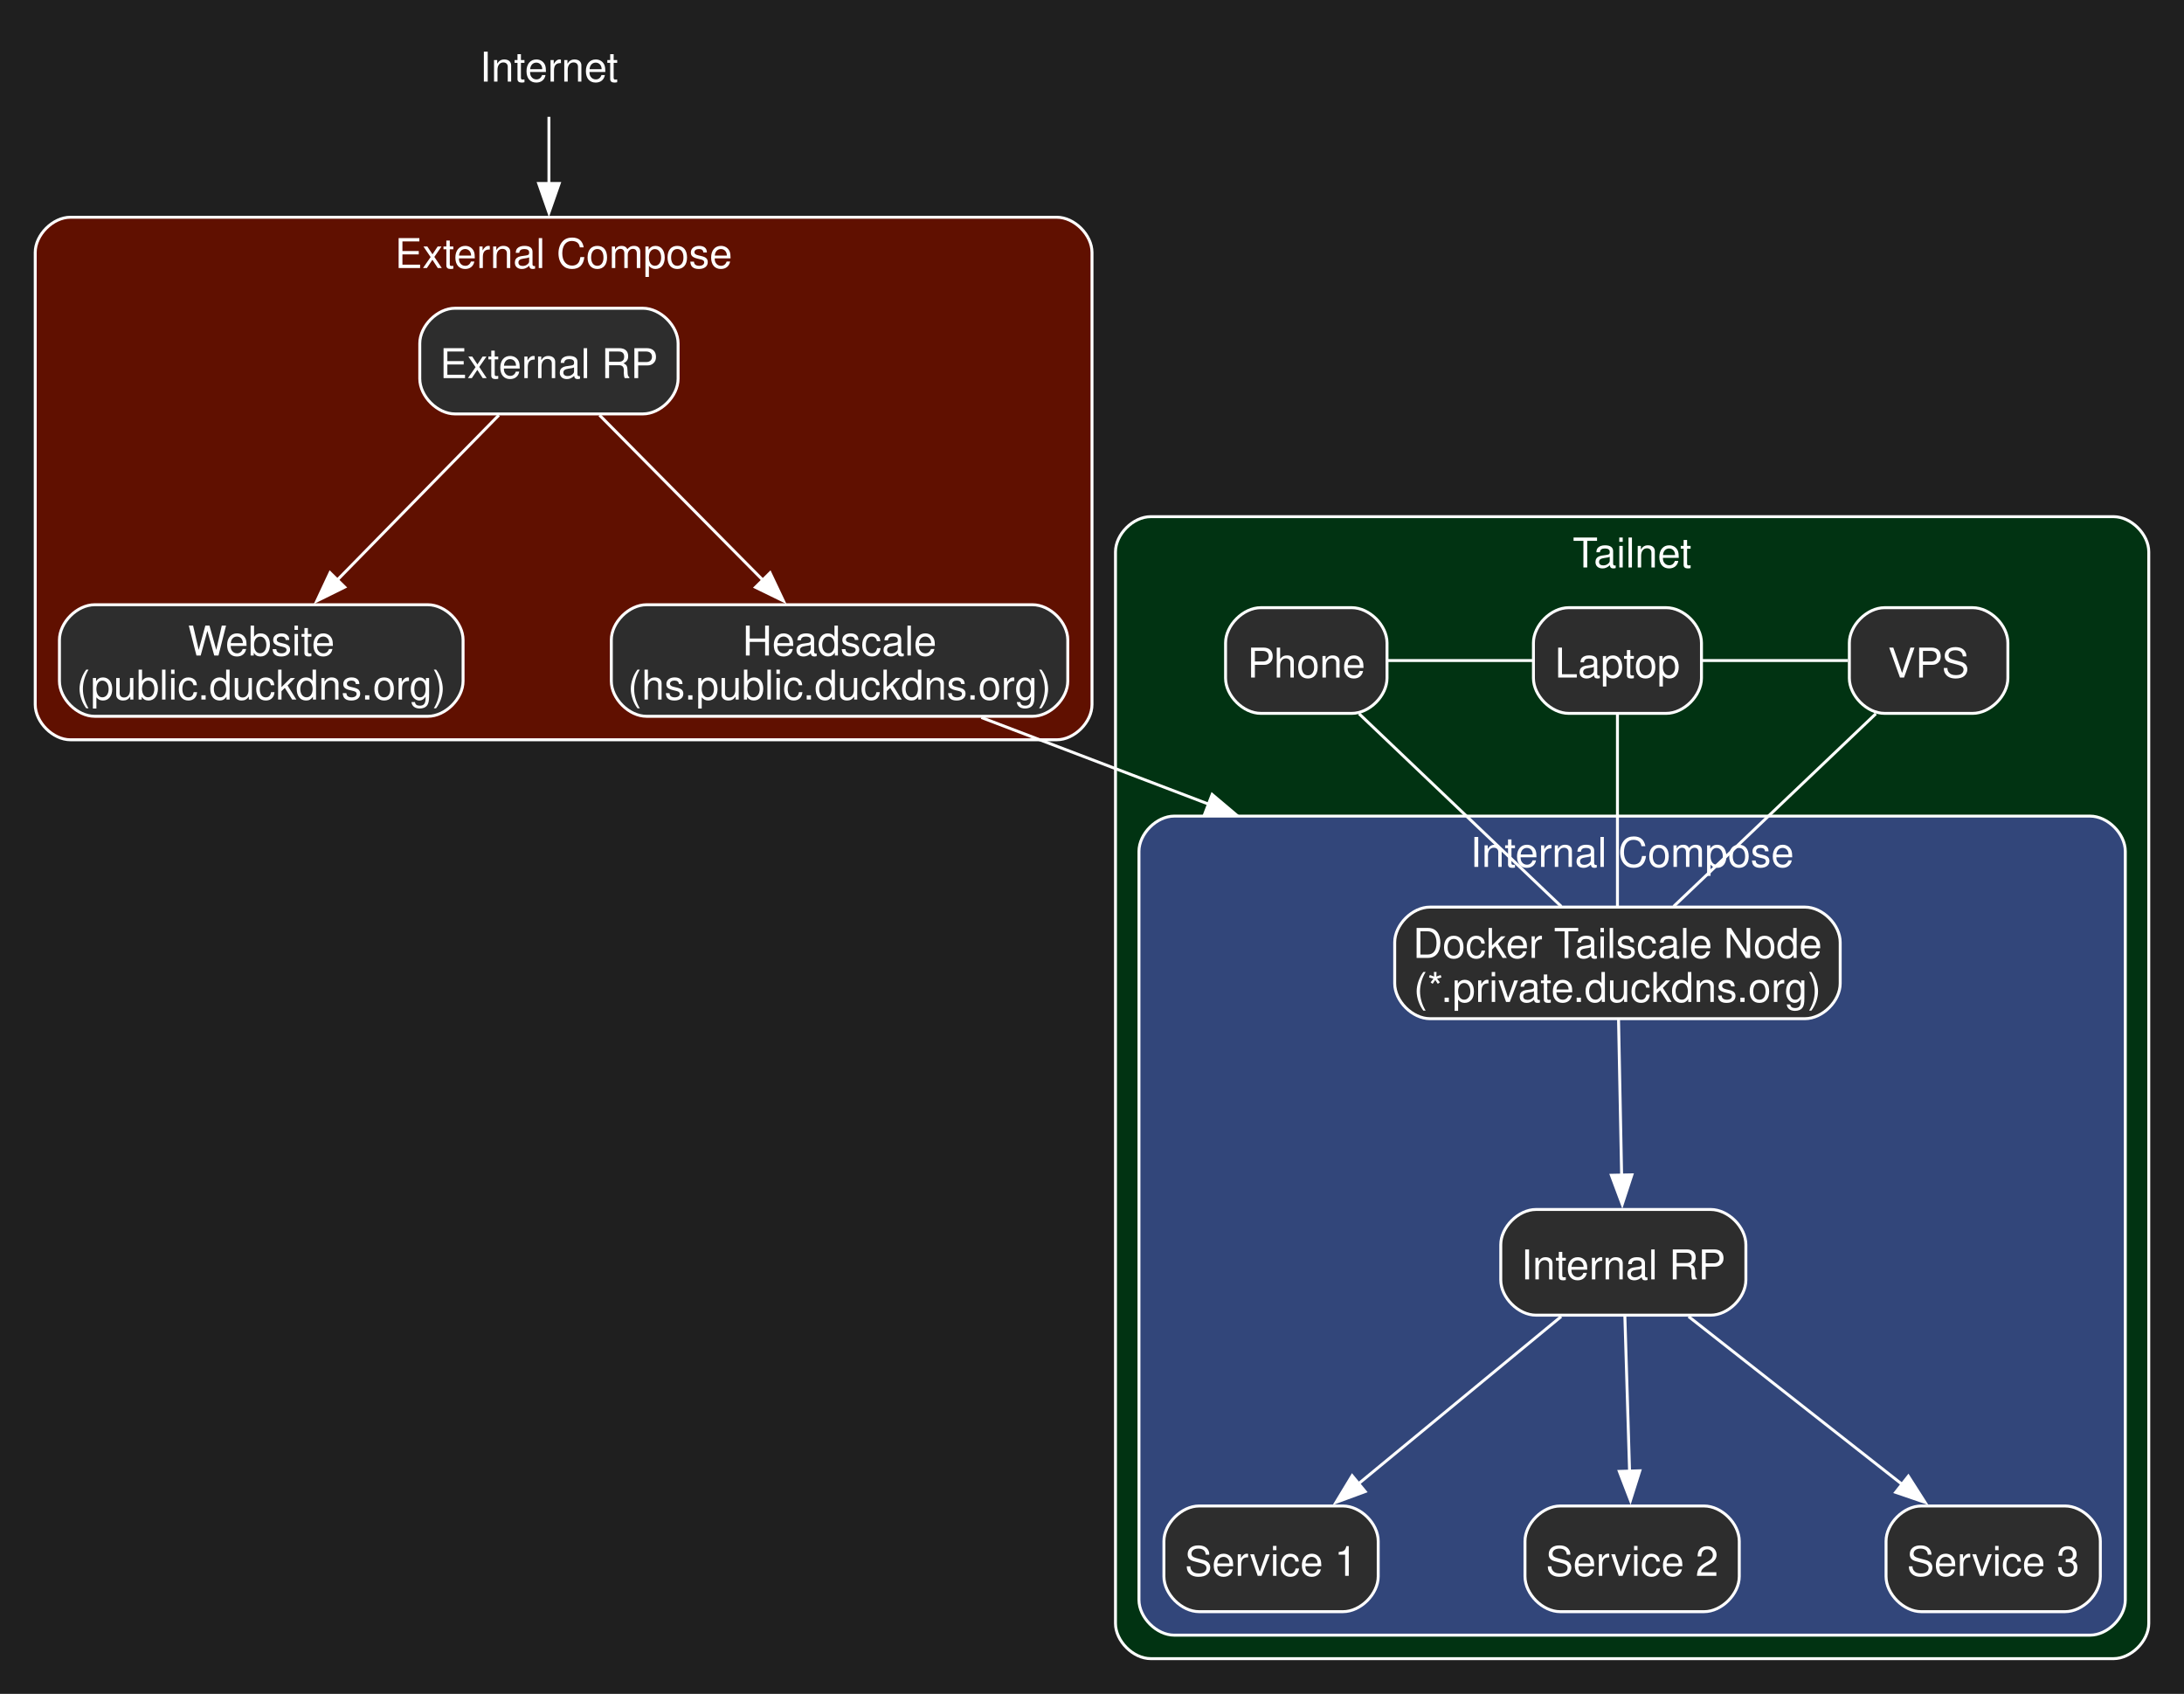
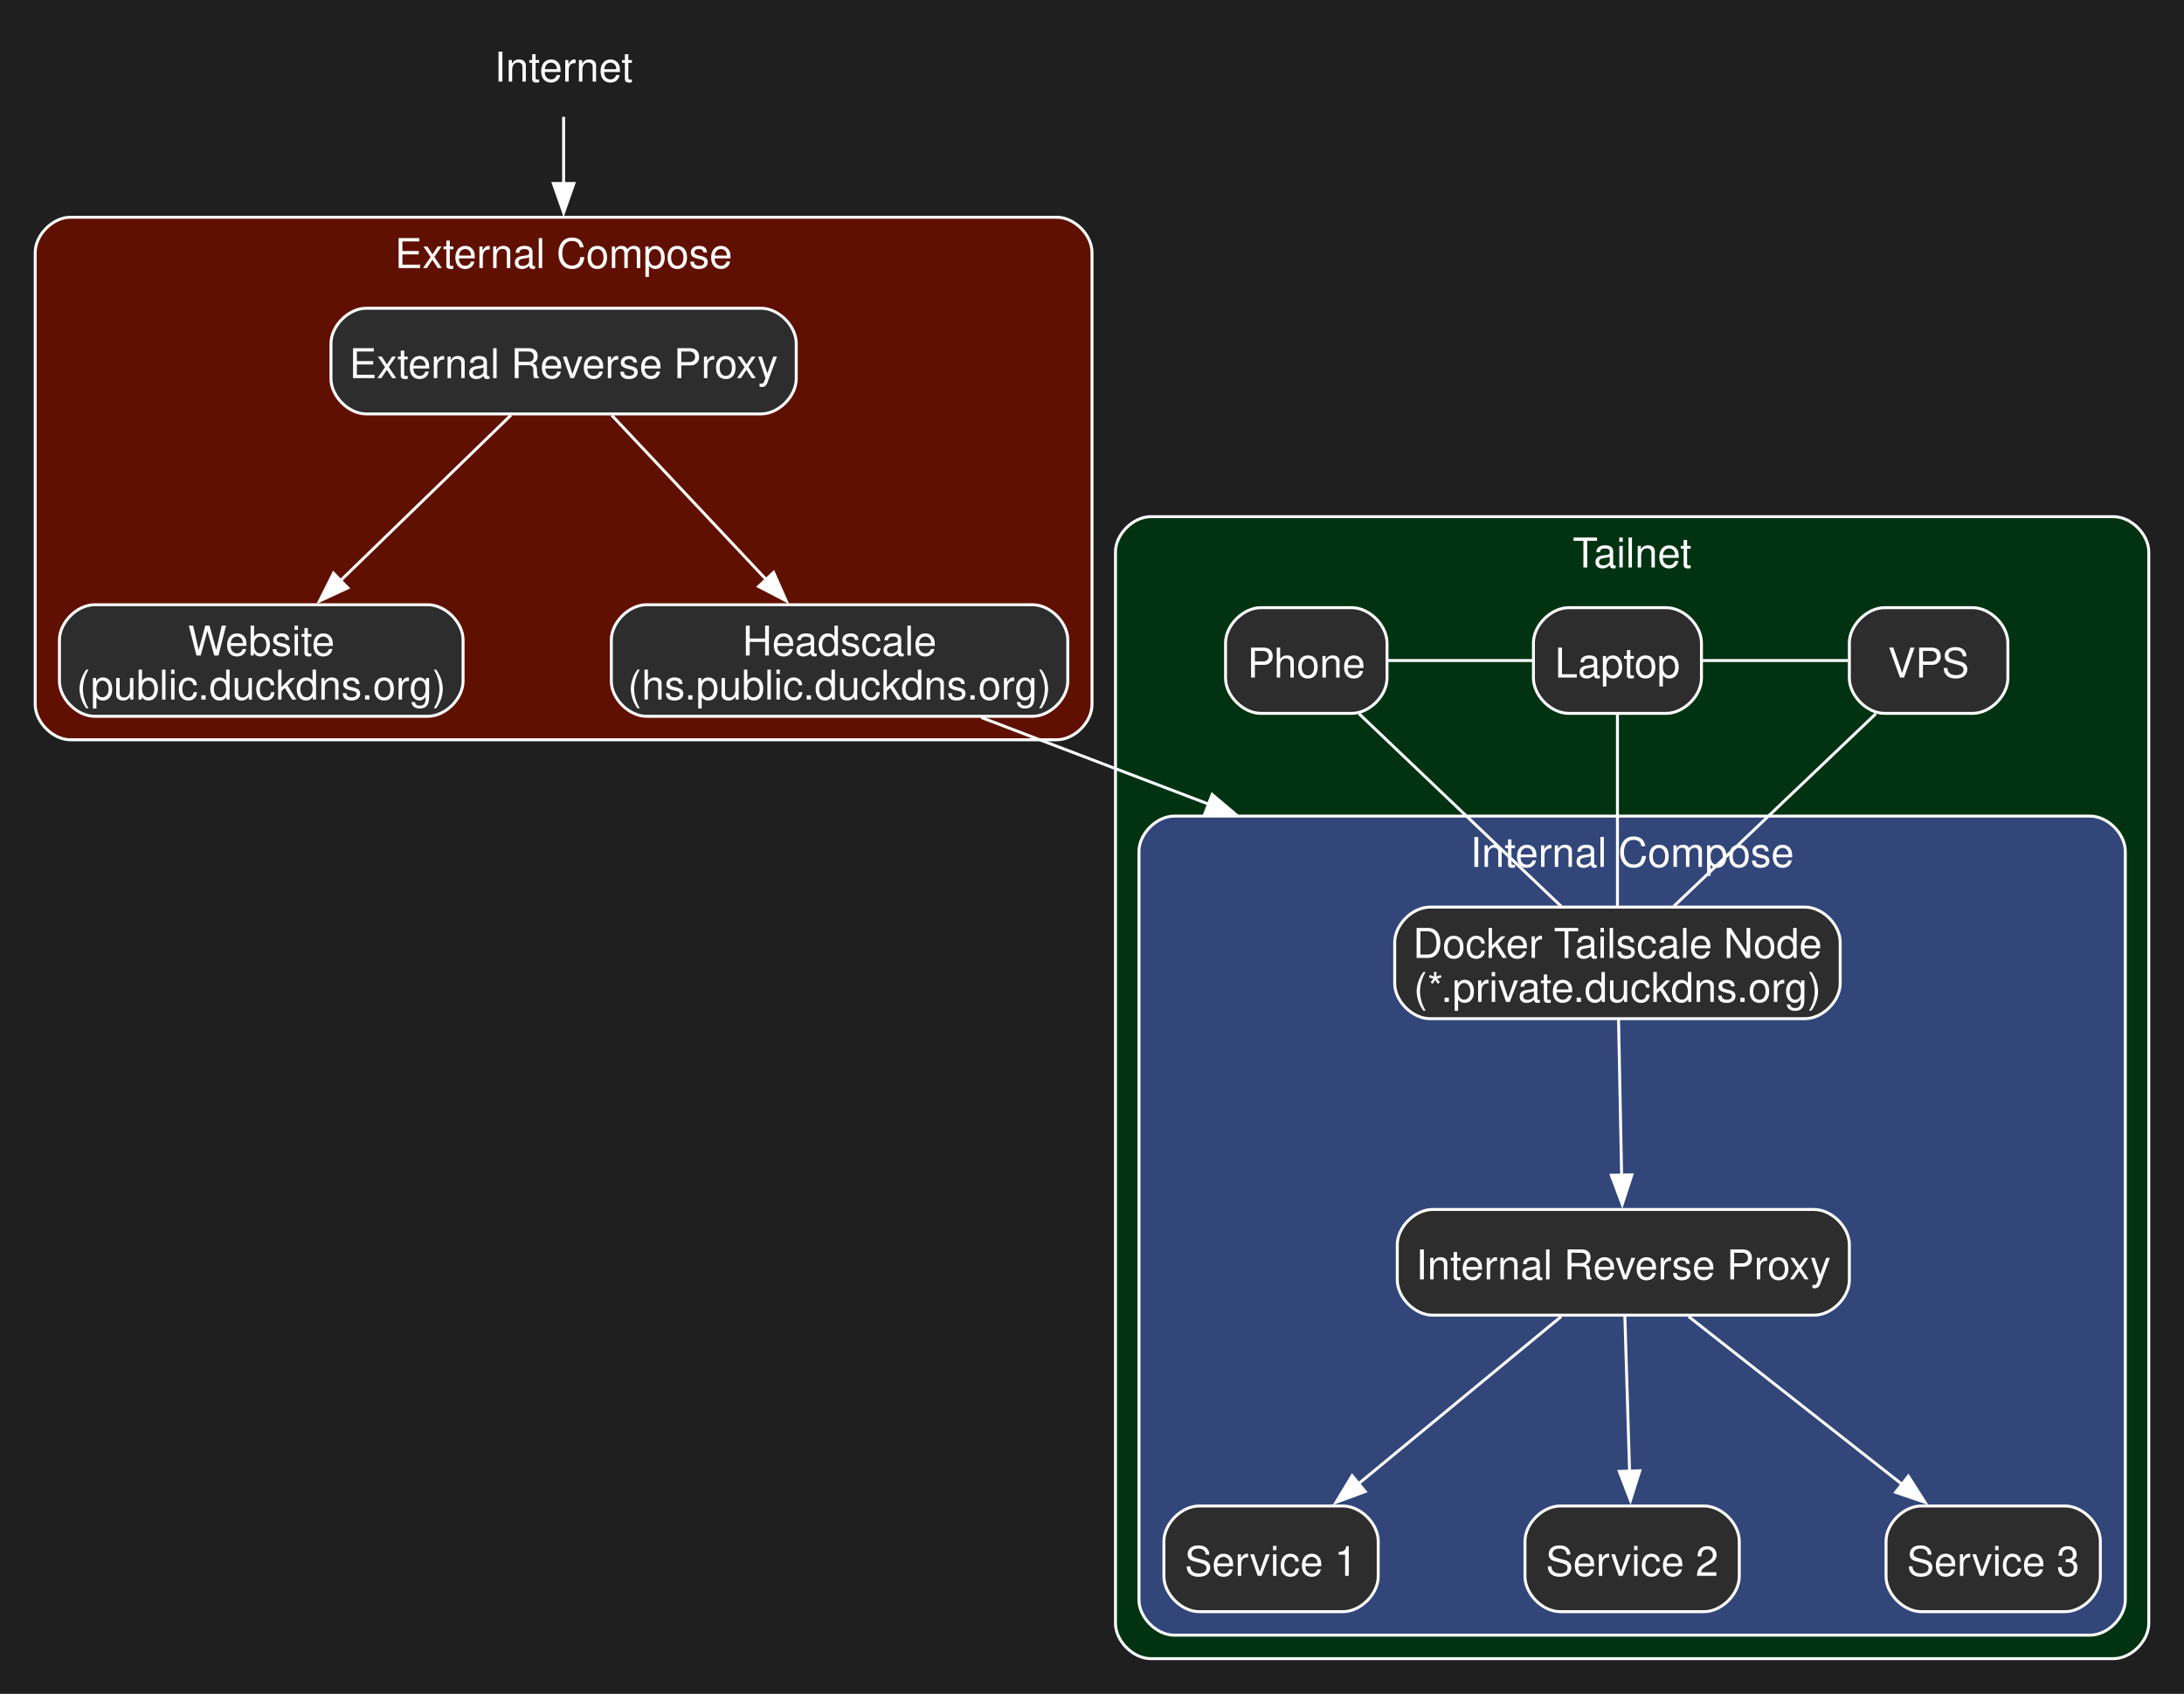
<svg xmlns="http://www.w3.org/2000/svg" width="744pt" height="577pt" viewBox="0.00 0.00 744.00 577.00">
  <g id="graph0" class="graph" transform="scale(1 1) rotate(0) translate(4 573)">
    <polygon fill="#1f1f1f" stroke="none" points="-4,4 -4,-573 740,-573 740,4 -4,4" />
    <g id="clust1" class="cluster">
      <path fill="#601000" stroke="white" d="M20,-321C20,-321 356,-321 356,-321 362,-321 368,-327 368,-333 368,-333 368,-487 368,-487 368,-493 362,-499 356,-499 356,-499 20,-499 20,-499 14,-499 8,-493 8,-487 8,-487 8,-333 8,-333 8,-327 14,-321 20,-321" />
      <text xml:space="preserve" text-anchor="middle" x="188" y="-481.7" font-family="Helvetica,Arial,sans-serif" font-size="14.00" fill="white">External Compose</text>
    </g>
    <g id="clust2" class="cluster">
      <path fill="#013312" stroke="white" d="M388,-8C388,-8 716,-8 716,-8 722,-8 728,-14 728,-20 728,-20 728,-385 728,-385 728,-391 722,-397 716,-397 716,-397 388,-397 388,-397 382,-397 376,-391 376,-385 376,-385 376,-20 376,-20 376,-14 382,-8 388,-8" />
      <text xml:space="preserve" text-anchor="middle" x="552" y="-379.7" font-family="Helvetica,Arial,sans-serif" font-size="14.00" fill="white">Tailnet</text>
    </g>
    <g id="clust4" class="cluster">
      <path fill="#32467a" stroke="white" d="M396,-16C396,-16 708,-16 708,-16 714,-16 720,-22 720,-28 720,-28 720,-283 720,-283 720,-289 714,-295 708,-295 708,-295 396,-295 396,-295 390,-295 384,-289 384,-283 384,-283 384,-28 384,-28 384,-22 390,-16 396,-16" />
      <text xml:space="preserve" text-anchor="middle" x="552" y="-277.7" font-family="Helvetica,Arial,sans-serif" font-size="14.00" fill="white">Internal Compose</text>
    </g>
    <g id="node1" class="node">
-       <path fill="none" stroke="none" d="M201.88,-569C201.88,-569 164.12,-569 164.12,-569 158.12,-569 152.12,-563 152.12,-557 152.12,-557 152.12,-545 152.12,-545 152.12,-539 158.12,-533 164.12,-533 164.12,-533 201.88,-533 201.88,-533 207.88,-533 213.88,-539 213.88,-545 213.88,-545 213.88,-557 213.88,-557 213.88,-563 207.88,-569 201.88,-569" />
-       <text xml:space="preserve" text-anchor="middle" x="183" y="-545.2" font-family="Helvetica,Arial,sans-serif" font-size="14.00" fill="white">Internet</text>
+       <path fill="none" stroke="none" d="M206.88,-569C206.88,-569 169.12,-569 169.12,-569 163.12,-569 157.12,-563 157.12,-557 157.12,-557 157.12,-545 157.12,-545 157.12,-539 163.12,-533 169.12,-533 169.12,-533 206.88,-533 206.88,-533 212.88,-533 218.88,-539 218.88,-545 218.88,-545 218.88,-557 218.88,-557 218.88,-563 212.88,-569 206.88,-569" />
+       <text xml:space="preserve" text-anchor="middle" x="188" y="-545.2" font-family="Helvetica,Arial,sans-serif" font-size="14.00" fill="white">Internet</text>
    </g>
    <g id="node2" class="node">
-       <path fill="#2d2d2d" stroke="white" d="M215,-468C215,-468 151,-468 151,-468 145,-468 139,-462 139,-456 139,-456 139,-444 139,-444 139,-438 145,-432 151,-432 151,-432 215,-432 215,-432 221,-432 227,-438 227,-444 227,-444 227,-456 227,-456 227,-462 221,-468 215,-468" />
-       <text xml:space="preserve" text-anchor="middle" x="183" y="-444.2" font-family="Helvetica,Arial,sans-serif" font-size="14.00" fill="white">External RP</text>
+       <path fill="#2d2d2d" stroke="white" d="M255.25,-468C255.25,-468 120.75,-468 120.75,-468 114.75,-468 108.75,-462 108.75,-456 108.75,-456 108.75,-444 108.75,-444 108.75,-438 114.75,-432 120.75,-432 120.75,-432 255.25,-432 255.25,-432 261.25,-432 267.25,-438 267.25,-444 267.25,-444 267.25,-456 267.25,-456 267.25,-462 261.25,-468 255.25,-468" />
+       <text xml:space="preserve" text-anchor="middle" x="188" y="-444.2" font-family="Helvetica,Arial,sans-serif" font-size="14.00" fill="white">External Reverse Proxy</text>
    </g>
    <g id="edge3" class="edge">
-       <path fill="none" stroke="white" d="M183,-533.21C183,-526.67 183,-518.76 183,-510.46" />
-       <polygon fill="white" stroke="white" points="186.5,-510.51 183,-500.51 179.5,-510.51 186.5,-510.51" />
+       <path fill="none" stroke="white" d="M188,-533.21C188,-526.67 188,-518.76 188,-510.46" />
+       <polygon fill="white" stroke="white" points="191.5,-510.51 188,-500.51 184.5,-510.51 191.5,-510.51" />
    </g>
    <g id="node3" class="node">
      <path fill="#2d2d2d" stroke="white" d="M141.75,-367C141.75,-367 28.25,-367 28.25,-367 22.25,-367 16.25,-361 16.25,-355 16.25,-355 16.25,-341 16.25,-341 16.25,-335 22.25,-329 28.25,-329 28.25,-329 141.75,-329 141.75,-329 147.75,-329 153.75,-335 153.75,-341 153.75,-341 153.75,-355 153.75,-355 153.75,-361 147.75,-367 141.75,-367" />
      <text xml:space="preserve" text-anchor="middle" x="85" y="-349.7" font-family="Helvetica,Arial,sans-serif" font-size="14.00" fill="white">Website</text>
      <text xml:space="preserve" text-anchor="middle" x="85" y="-334.7" font-family="Helvetica,Arial,sans-serif" font-size="14.00" fill="white">(public.duckdns.org)</text>
    </g>
    <g id="edge1" class="edge">
-       <path fill="none" stroke="white" d="M165.93,-431.58C150.62,-415.96 127.93,-392.81 110.48,-375" />
-       <polygon fill="white" stroke="white" points="113.43,-373.01 103.93,-368.31 108.43,-377.91 113.43,-373.01" />
+       <path fill="none" stroke="white" d="M170.06,-431.58C153.96,-415.96 130.13,-392.81 111.78,-375" />
+       <polygon fill="white" stroke="white" points="114.48,-372.74 104.87,-368.29 109.6,-377.76 114.48,-372.74" />
    </g>
    <g id="node4" class="node">
      <path fill="#2d2d2d" stroke="white" d="M347.75,-367C347.75,-367 216.25,-367 216.25,-367 210.25,-367 204.25,-361 204.25,-355 204.25,-355 204.25,-341 204.25,-341 204.25,-335 210.25,-329 216.25,-329 216.25,-329 347.75,-329 347.75,-329 353.75,-329 359.75,-335 359.75,-341 359.75,-341 359.75,-355 359.75,-355 359.75,-361 353.75,-367 347.75,-367" />
      <text xml:space="preserve" text-anchor="middle" x="282" y="-349.7" font-family="Helvetica,Arial,sans-serif" font-size="14.00" fill="white">Headscale</text>
      <text xml:space="preserve" text-anchor="middle" x="282" y="-334.7" font-family="Helvetica,Arial,sans-serif" font-size="14.00" fill="white">(hs.public.duckdns.org)</text>
    </g>
    <g id="edge2" class="edge">
-       <path fill="none" stroke="white" d="M200.24,-431.58C215.71,-415.96 238.63,-392.81 256.26,-375" />
-       <polygon fill="white" stroke="white" points="258.34,-377.88 262.88,-368.31 253.36,-372.95 258.34,-377.88" />
+       <path fill="none" stroke="white" d="M204.37,-431.58C218.93,-416.1 240.43,-393.23 257.11,-375.48" />
+       <polygon fill="white" stroke="white" points="259.53,-378.02 263.82,-368.34 254.43,-373.22 259.53,-378.02" />
    </g>
    <g id="node8" class="node">
      <path fill="#2d2d2d" stroke="white" d="M610.88,-264C610.88,-264 483.12,-264 483.12,-264 477.12,-264 471.12,-258 471.12,-252 471.12,-252 471.12,-238 471.12,-238 471.12,-232 477.12,-226 483.12,-226 483.12,-226 610.88,-226 610.88,-226 616.88,-226 622.88,-232 622.88,-238 622.88,-238 622.88,-252 622.88,-252 622.88,-258 616.88,-264 610.88,-264" />
      <text xml:space="preserve" text-anchor="middle" x="547" y="-246.7" font-family="Helvetica,Arial,sans-serif" font-size="14.00" fill="white">Docker Tailscale Node</text>
      <text xml:space="preserve" text-anchor="middle" x="547" y="-231.7" font-family="Helvetica,Arial,sans-serif" font-size="14.00" fill="white">(*.private.duckdns.org)</text>
    </g>
    <g id="edge13" class="edge">
      <path fill="none" stroke="white" d="M330.3,-328.59C352.42,-320.16 379.88,-309.69 407.75,-299.07" />
      <polygon fill="white" stroke="white" points="408.93,-302.37 417.02,-295.54 406.43,-295.83 408.93,-302.37" />
    </g>
    <g id="node5" class="node">
      <path fill="#2d2d2d" stroke="white" d="M456.5,-366C456.5,-366 425.5,-366 425.5,-366 419.5,-366 413.5,-360 413.5,-354 413.5,-354 413.5,-342 413.5,-342 413.5,-336 419.5,-330 425.5,-330 425.5,-330 456.5,-330 456.5,-330 462.5,-330 468.5,-336 468.5,-342 468.5,-342 468.5,-354 468.5,-354 468.5,-360 462.5,-366 456.5,-366" />
      <text xml:space="preserve" text-anchor="middle" x="441" y="-342.2" font-family="Helvetica,Arial,sans-serif" font-size="14.00" fill="white">Phone</text>
    </g>
    <g id="node6" class="node">
      <path fill="#2d2d2d" stroke="white" d="M563.62,-366C563.62,-366 530.38,-366 530.38,-366 524.38,-366 518.38,-360 518.38,-354 518.38,-354 518.38,-342 518.38,-342 518.38,-336 524.38,-330 530.38,-330 530.38,-330 563.62,-330 563.62,-330 569.62,-330 575.62,-336 575.62,-342 575.62,-342 575.62,-354 575.62,-354 575.62,-360 569.62,-366 563.62,-366" />
      <text xml:space="preserve" text-anchor="middle" x="547" y="-342.2" font-family="Helvetica,Arial,sans-serif" font-size="14.00" fill="white">Laptop</text>
    </g>
    <g id="edge4" class="edge">
      <path fill="none" stroke="white" d="M468.84,-348C473.22,-348 476.33,-348 476.33,-348 476.33,-348 511.67,-348 511.67,-348 511.67,-348 514.31,-348 518.15,-348" />
    </g>
    <g id="edge6" class="edge">
      <path fill="none" stroke="white" d="M458.98,-329.87C478.12,-311.63 508.28,-282.89 527.85,-264.24" />
    </g>
    <g id="node7" class="node">
      <path fill="#2d2d2d" stroke="white" d="M668,-366C668,-366 638,-366 638,-366 632,-366 626,-360 626,-354 626,-354 626,-342 626,-342 626,-336 632,-330 638,-330 638,-330 668,-330 668,-330 674,-330 680,-336 680,-342 680,-342 680,-354 680,-354 680,-360 674,-366 668,-366" />
      <text xml:space="preserve" text-anchor="middle" x="653" y="-342.2" font-family="Helvetica,Arial,sans-serif" font-size="14.00" fill="white">VPS</text>
    </g>
    <g id="edge5" class="edge">
      <path fill="none" stroke="white" d="M575.85,-348C579.69,-348 582.33,-348 582.33,-348 582.33,-348 617.67,-348 617.67,-348 617.67,-348 620.95,-348 625.51,-348" />
    </g>
    <g id="edge7" class="edge">
      <path fill="none" stroke="white" d="M547,-329.87C547,-311.63 547,-282.89 547,-264.24" />
    </g>
    <g id="edge8" class="edge">
      <path fill="none" stroke="white" d="M635.02,-329.87C615.88,-311.63 585.72,-282.89 566.15,-264.24" />
    </g>
    <g id="node9" class="node">
-       <path fill="#2d2d2d" stroke="white" d="M578.75,-161C578.75,-161 519.25,-161 519.25,-161 513.25,-161 507.25,-155 507.25,-149 507.25,-149 507.25,-137 507.25,-137 507.25,-131 513.25,-125 519.25,-125 519.25,-125 578.75,-125 578.75,-125 584.75,-125 590.75,-131 590.75,-137 590.75,-137 590.75,-149 590.75,-149 590.75,-155 584.75,-161 578.75,-161" />
-       <text xml:space="preserve" text-anchor="middle" x="549" y="-137.2" font-family="Helvetica,Arial,sans-serif" font-size="14.00" fill="white">Internal RP</text>
+       <path fill="#2d2d2d" stroke="white" d="M614,-161C614,-161 484,-161 484,-161 478,-161 472,-155 472,-149 472,-149 472,-137 472,-137 472,-131 478,-125 484,-125 484,-125 614,-125 614,-125 620,-125 626,-131 626,-137 626,-137 626,-149 626,-149 626,-155 620,-161 614,-161" />
+       <text xml:space="preserve" text-anchor="middle" x="549" y="-137.2" font-family="Helvetica,Arial,sans-serif" font-size="14.00" fill="white">Internal Reverse Proxy</text>
    </g>
    <g id="edge9" class="edge">
      <path fill="none" stroke="white" d="M547.37,-225.66C547.67,-210.72 548.09,-189.39 548.43,-172.27" />
      <polygon fill="white" stroke="white" points="551.92,-172.8 548.63,-162.74 544.93,-172.66 551.92,-172.8" />
    </g>
    <g id="node10" class="node">
      <path fill="#2d2d2d" stroke="white" d="M453.5,-60C453.5,-60 404.5,-60 404.5,-60 398.5,-60 392.5,-54 392.5,-48 392.5,-48 392.5,-36 392.5,-36 392.5,-30 398.5,-24 404.5,-24 404.5,-24 453.5,-24 453.5,-24 459.5,-24 465.5,-30 465.5,-36 465.5,-36 465.5,-48 465.5,-48 465.5,-54 459.5,-60 453.5,-60" />
      <text xml:space="preserve" text-anchor="middle" x="429" y="-36.2" font-family="Helvetica,Arial,sans-serif" font-size="14.00" fill="white">Service 1</text>
    </g>
    <g id="edge10" class="edge">
      <path fill="none" stroke="white" d="M527.82,-124.53C508.63,-108.69 480.15,-85.2 458.69,-67.49" />
      <polygon fill="white" stroke="white" points="461.07,-64.92 451.13,-61.26 456.62,-70.32 461.07,-64.92" />
    </g>
    <g id="node11" class="node">
      <path fill="#2d2d2d" stroke="white" d="M576.5,-60C576.5,-60 527.5,-60 527.5,-60 521.5,-60 515.5,-54 515.5,-48 515.5,-48 515.5,-36 515.5,-36 515.5,-30 521.5,-24 527.5,-24 527.5,-24 576.5,-24 576.5,-24 582.5,-24 588.5,-30 588.5,-36 588.5,-36 588.5,-48 588.5,-48 588.5,-54 582.5,-60 576.5,-60" />
      <text xml:space="preserve" text-anchor="middle" x="552" y="-36.2" font-family="Helvetica,Arial,sans-serif" font-size="14.00" fill="white">Service 2</text>
    </g>
    <g id="edge11" class="edge">
      <path fill="none" stroke="white" d="M549.52,-124.76C549.97,-110.08 550.61,-88.71 551.14,-71.5" />
      <polygon fill="white" stroke="white" points="554.62,-71.99 551.43,-61.89 547.63,-71.78 554.62,-71.99" />
    </g>
    <g id="node12" class="node">
      <path fill="#2d2d2d" stroke="white" d="M699.5,-60C699.5,-60 650.5,-60 650.5,-60 644.5,-60 638.5,-54 638.5,-48 638.5,-48 638.5,-36 638.5,-36 638.5,-30 644.5,-24 650.5,-24 650.5,-24 699.5,-24 699.5,-24 705.5,-24 711.5,-30 711.5,-36 711.5,-36 711.5,-48 711.5,-48 711.5,-54 705.5,-60 699.5,-60" />
      <text xml:space="preserve" text-anchor="middle" x="675" y="-36.2" font-family="Helvetica,Arial,sans-serif" font-size="14.00" fill="white">Service 3</text>
    </g>
    <g id="edge12" class="edge">
      <path fill="none" stroke="white" d="M571.24,-124.53C591.48,-108.62 621.56,-84.99 644.13,-67.25" />
      <polygon fill="white" stroke="white" points="646.1,-70.16 651.8,-61.23 641.77,-64.66 646.1,-70.16" />
    </g>
  </g>
</svg>
